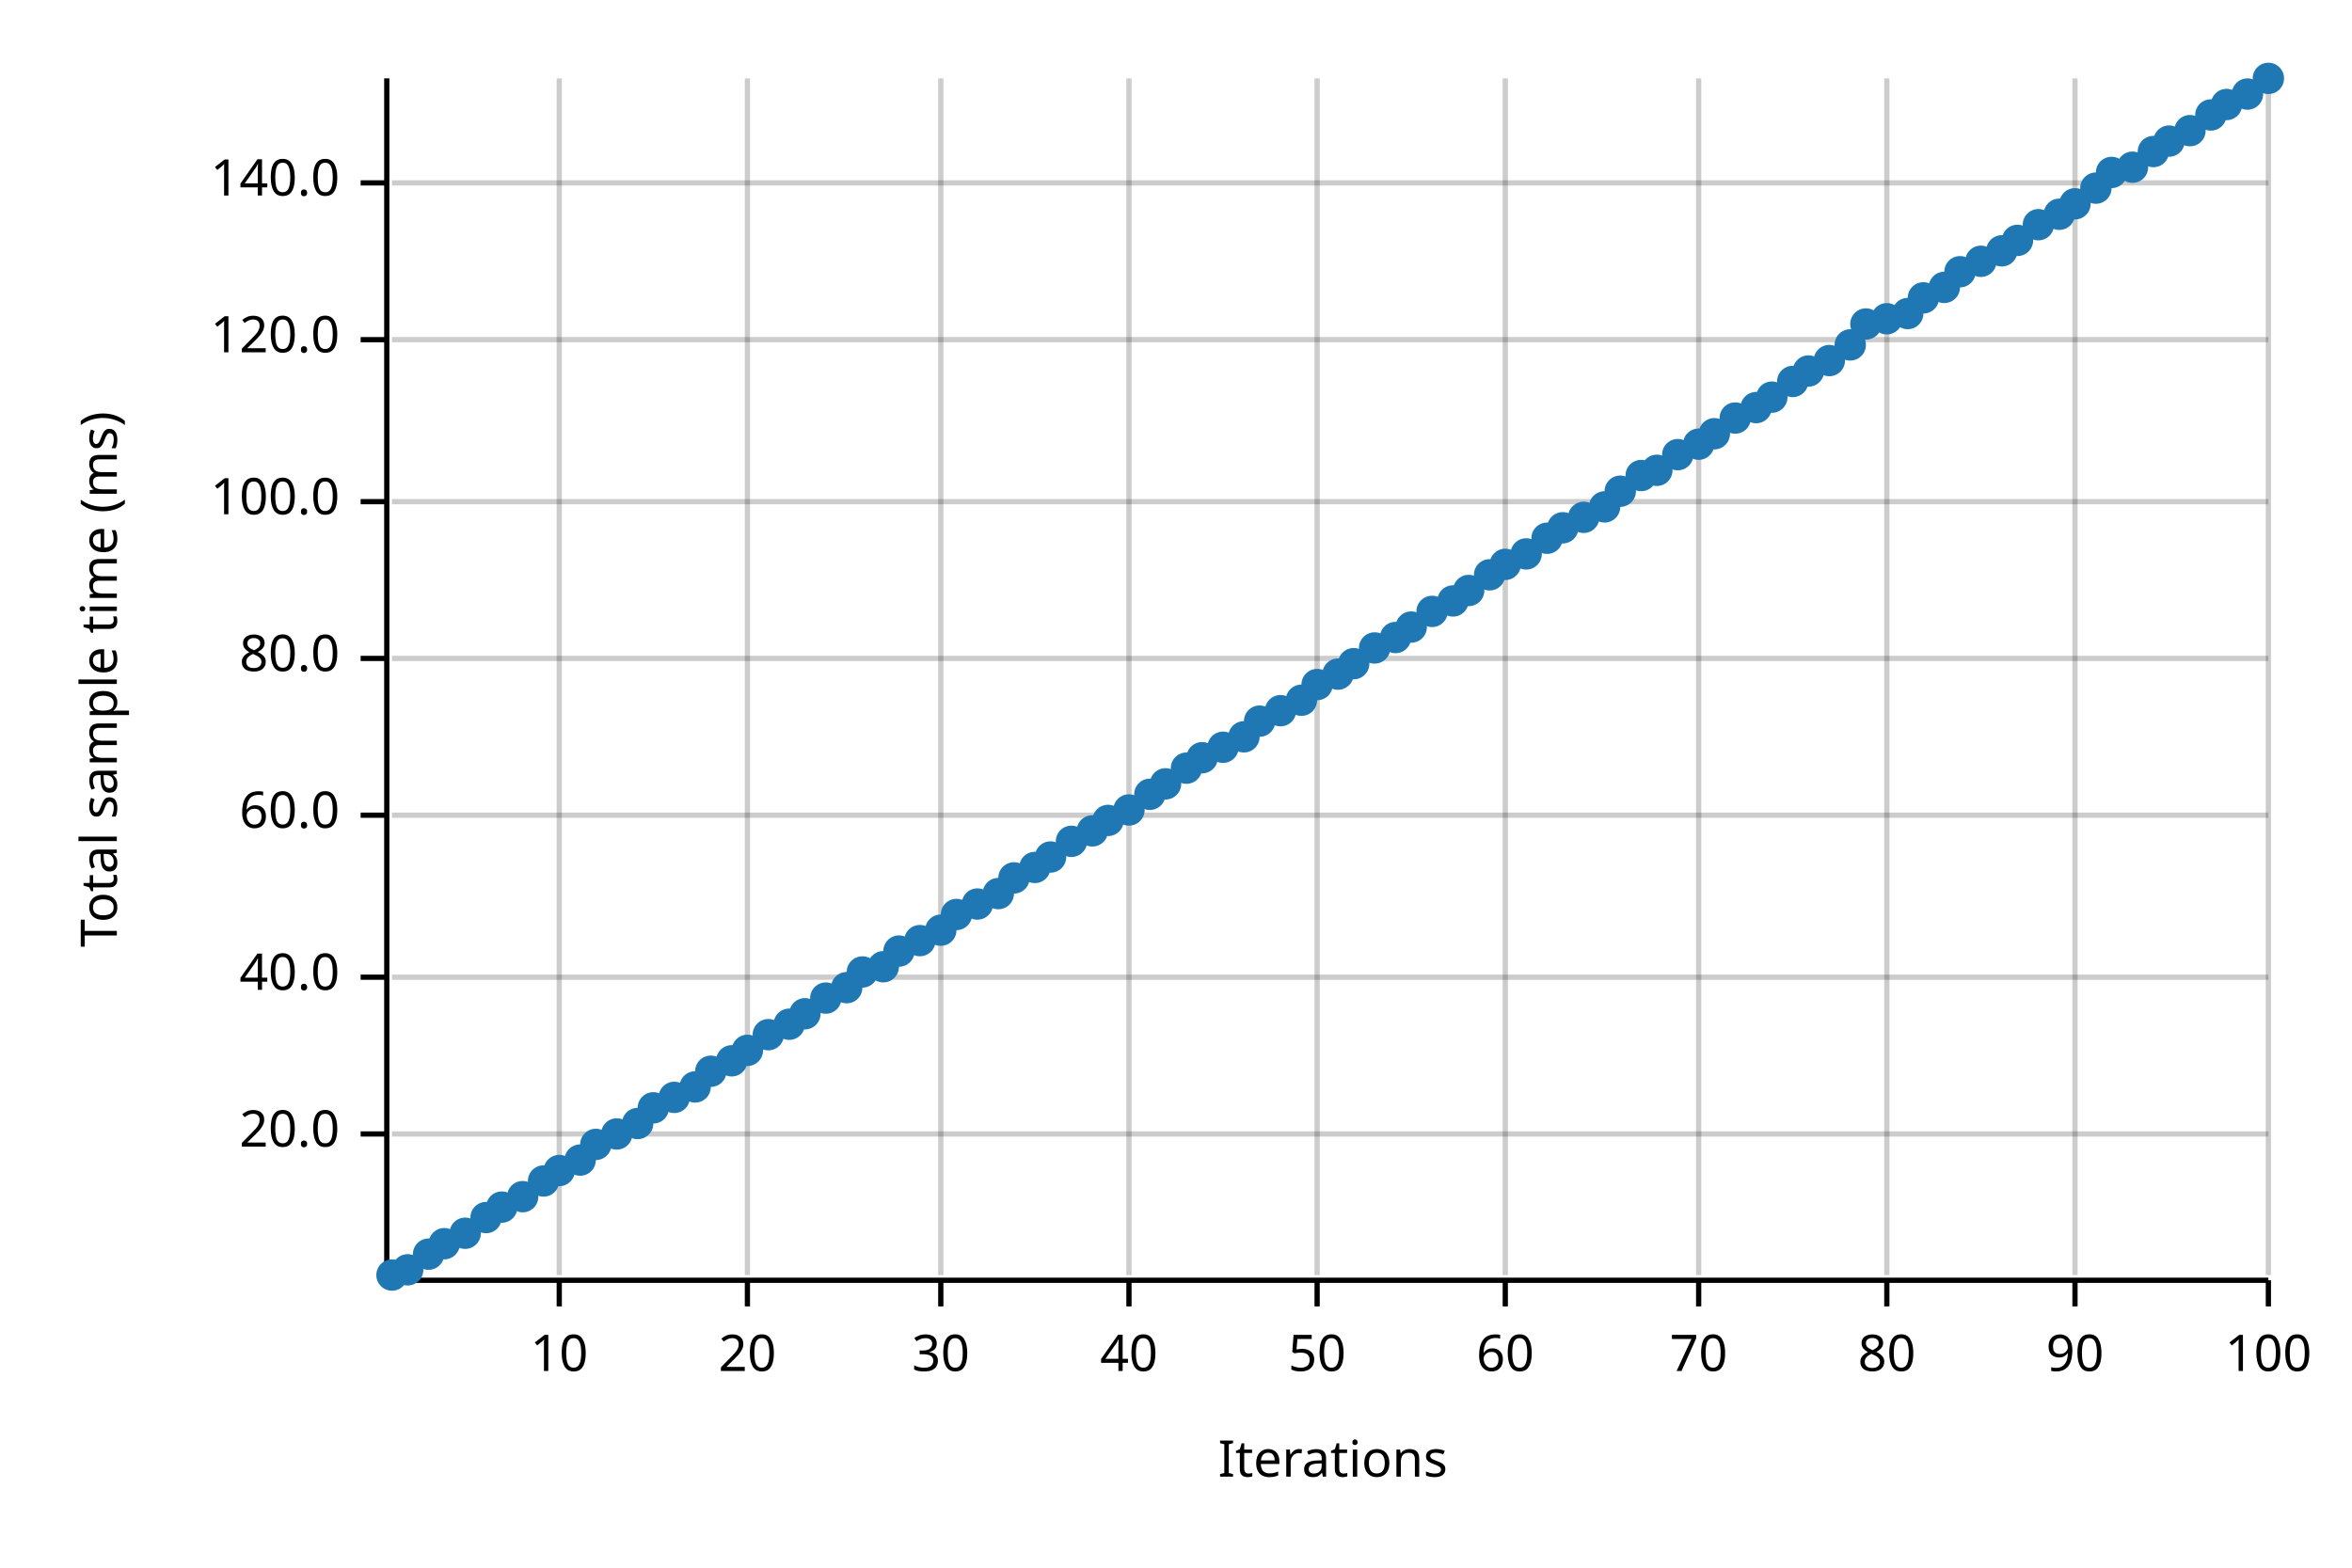
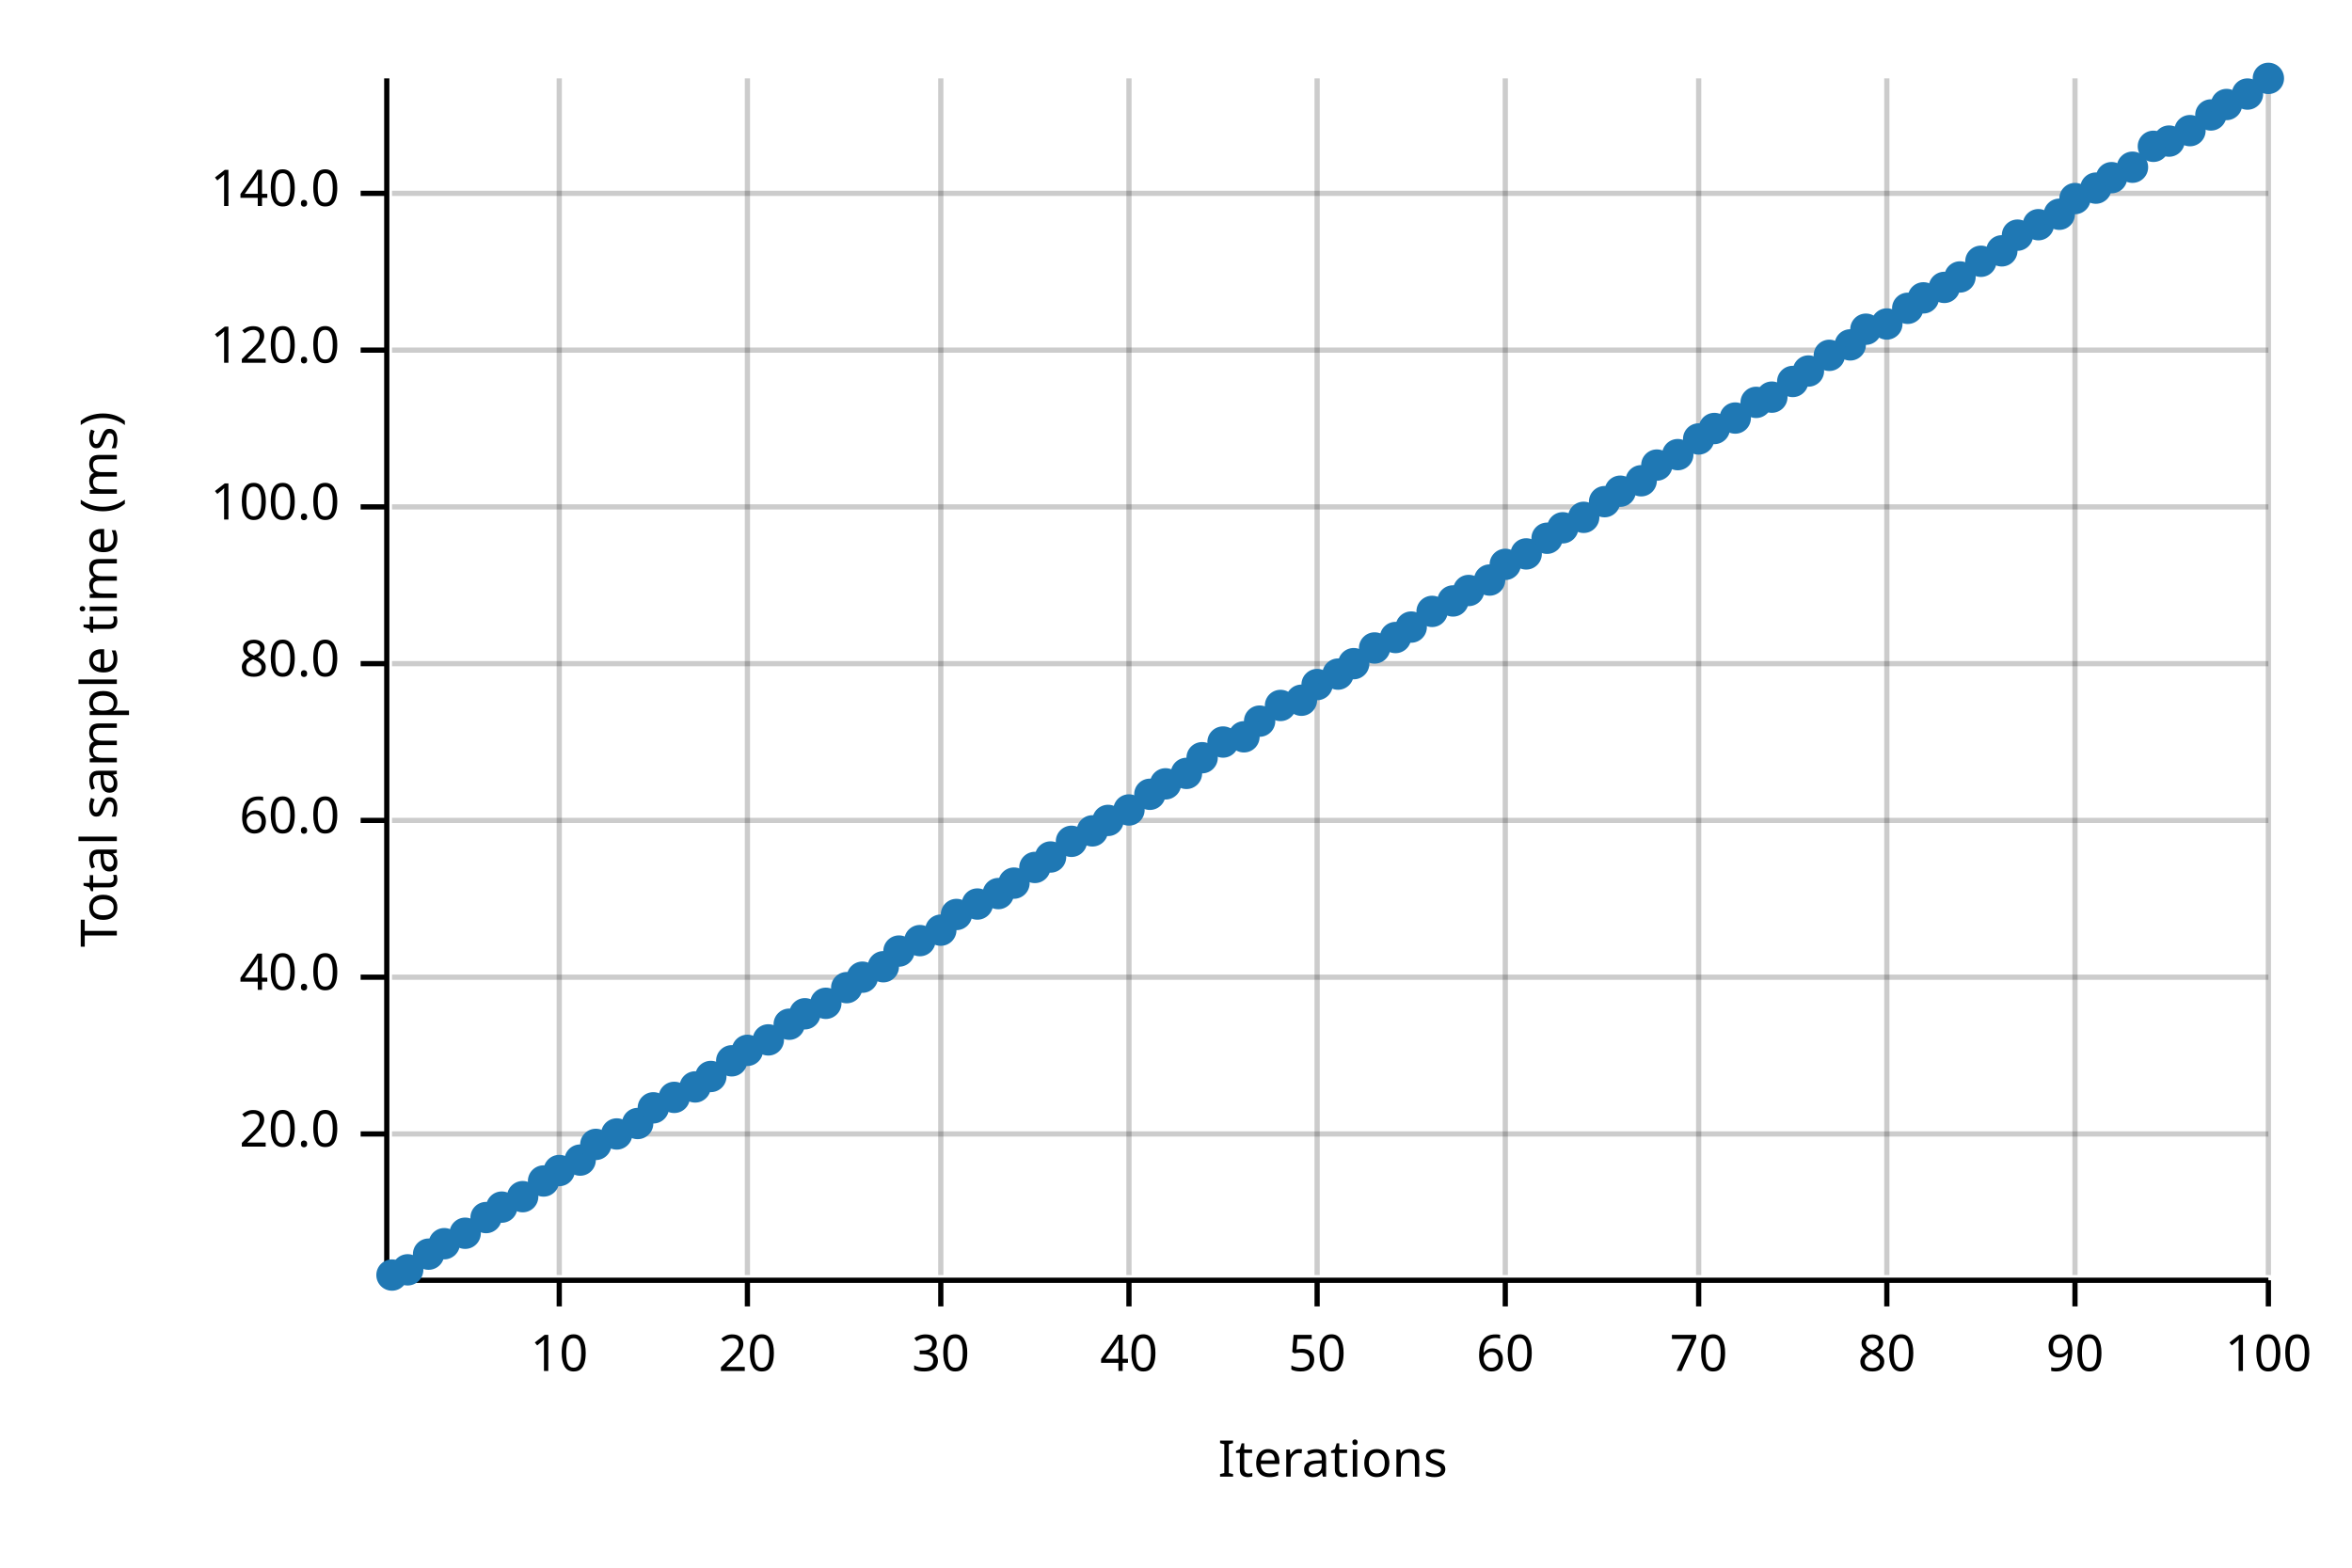
<svg xmlns="http://www.w3.org/2000/svg" width="450" height="300" viewBox="0 0 450 300">
  <text x="15" y="130" dy="0.76em" text-anchor="middle" font-family="sans-serif" font-size="9.677" opacity="1" fill="#000000" transform="rotate(270, 15, 130)">
Total sample time (ms)
</text>
  <text x="255" y="285" dy="-0.5ex" text-anchor="middle" font-family="sans-serif" font-size="9.677" opacity="1" fill="#000000">
Iterations
</text>
  <line opacity="0.2" stroke="#000000" stroke-width="1" x1="107" y1="244" x2="107" y2="15" />
  <line opacity="0.2" stroke="#000000" stroke-width="1" x1="143" y1="244" x2="143" y2="15" />
  <line opacity="0.2" stroke="#000000" stroke-width="1" x1="180" y1="244" x2="180" y2="15" />
  <line opacity="0.2" stroke="#000000" stroke-width="1" x1="216" y1="244" x2="216" y2="15" />
  <line opacity="0.2" stroke="#000000" stroke-width="1" x1="252" y1="244" x2="252" y2="15" />
  <line opacity="0.2" stroke="#000000" stroke-width="1" x1="288" y1="244" x2="288" y2="15" />
  <line opacity="0.2" stroke="#000000" stroke-width="1" x1="325" y1="244" x2="325" y2="15" />
  <line opacity="0.2" stroke="#000000" stroke-width="1" x1="361" y1="244" x2="361" y2="15" />
  <line opacity="0.2" stroke="#000000" stroke-width="1" x1="397" y1="244" x2="397" y2="15" />
  <line opacity="0.2" stroke="#000000" stroke-width="1" x1="434" y1="244" x2="434" y2="15" />
  <line opacity="0.2" stroke="#000000" stroke-width="1" x1="75" y1="217" x2="434" y2="217" />
  <line opacity="0.2" stroke="#000000" stroke-width="1" x1="75" y1="187" x2="434" y2="187" />
-   <line opacity="0.2" stroke="#000000" stroke-width="1" x1="75" y1="156" x2="434" y2="156" />
-   <line opacity="0.2" stroke="#000000" stroke-width="1" x1="75" y1="126" x2="434" y2="126" />
-   <line opacity="0.2" stroke="#000000" stroke-width="1" x1="75" y1="96" x2="434" y2="96" />
-   <line opacity="0.2" stroke="#000000" stroke-width="1" x1="75" y1="65" x2="434" y2="65" />
-   <line opacity="0.2" stroke="#000000" stroke-width="1" x1="75" y1="35" x2="434" y2="35" />
+   <line opacity="0.2" stroke="#000000" stroke-width="1" x1="75" y1="157" x2="434" y2="157" />
+   <line opacity="0.2" stroke="#000000" stroke-width="1" x1="75" y1="127" x2="434" y2="127" />
+   <line opacity="0.2" stroke="#000000" stroke-width="1" x1="75" y1="97" x2="434" y2="97" />
+   <line opacity="0.2" stroke="#000000" stroke-width="1" x1="75" y1="67" x2="434" y2="67" />
+   <line opacity="0.2" stroke="#000000" stroke-width="1" x1="75" y1="37" x2="434" y2="37" />
  <polyline fill="none" opacity="1" stroke="#000000" stroke-width="1" points="74,15 74,244 " />
  <text x="65" y="217" dy="0.5ex" text-anchor="end" font-family="sans-serif" font-size="9.677" opacity="1" fill="#000000">
20.0
</text>
  <polyline fill="none" opacity="1" stroke="#000000" stroke-width="1" points="69,217 74,217 " />
  <text x="65" y="187" dy="0.5ex" text-anchor="end" font-family="sans-serif" font-size="9.677" opacity="1" fill="#000000">
40.0
</text>
  <polyline fill="none" opacity="1" stroke="#000000" stroke-width="1" points="69,187 74,187 " />
-   <text x="65" y="156" dy="0.5ex" text-anchor="end" font-family="sans-serif" font-size="9.677" opacity="1" fill="#000000">
+   <text x="65" y="157" dy="0.5ex" text-anchor="end" font-family="sans-serif" font-size="9.677" opacity="1" fill="#000000">
60.0
</text>
-   <polyline fill="none" opacity="1" stroke="#000000" stroke-width="1" points="69,156 74,156 " />
-   <text x="65" y="126" dy="0.5ex" text-anchor="end" font-family="sans-serif" font-size="9.677" opacity="1" fill="#000000">
+   <polyline fill="none" opacity="1" stroke="#000000" stroke-width="1" points="69,157 74,157 " />
+   <text x="65" y="127" dy="0.5ex" text-anchor="end" font-family="sans-serif" font-size="9.677" opacity="1" fill="#000000">
80.0
</text>
-   <polyline fill="none" opacity="1" stroke="#000000" stroke-width="1" points="69,126 74,126 " />
-   <text x="65" y="96" dy="0.5ex" text-anchor="end" font-family="sans-serif" font-size="9.677" opacity="1" fill="#000000">
+   <polyline fill="none" opacity="1" stroke="#000000" stroke-width="1" points="69,127 74,127 " />
+   <text x="65" y="97" dy="0.5ex" text-anchor="end" font-family="sans-serif" font-size="9.677" opacity="1" fill="#000000">
100.0
</text>
-   <polyline fill="none" opacity="1" stroke="#000000" stroke-width="1" points="69,96 74,96 " />
-   <text x="65" y="65" dy="0.5ex" text-anchor="end" font-family="sans-serif" font-size="9.677" opacity="1" fill="#000000">
+   <polyline fill="none" opacity="1" stroke="#000000" stroke-width="1" points="69,97 74,97 " />
+   <text x="65" y="67" dy="0.5ex" text-anchor="end" font-family="sans-serif" font-size="9.677" opacity="1" fill="#000000">
120.0
</text>
-   <polyline fill="none" opacity="1" stroke="#000000" stroke-width="1" points="69,65 74,65 " />
-   <text x="65" y="35" dy="0.5ex" text-anchor="end" font-family="sans-serif" font-size="9.677" opacity="1" fill="#000000">
+   <polyline fill="none" opacity="1" stroke="#000000" stroke-width="1" points="69,67 74,67 " />
+   <text x="65" y="37" dy="0.5ex" text-anchor="end" font-family="sans-serif" font-size="9.677" opacity="1" fill="#000000">
140.0
</text>
-   <polyline fill="none" opacity="1" stroke="#000000" stroke-width="1" points="69,35 74,35 " />
+   <polyline fill="none" opacity="1" stroke="#000000" stroke-width="1" points="69,37 74,37 " />
  <polyline fill="none" opacity="1" stroke="#000000" stroke-width="1" points="75,245 434,245 " />
  <text x="107" y="255" dy="0.76em" text-anchor="middle" font-family="sans-serif" font-size="9.677" opacity="1" fill="#000000">
10
</text>
  <polyline fill="none" opacity="1" stroke="#000000" stroke-width="1" points="107,245 107,250 " />
  <text x="143" y="255" dy="0.76em" text-anchor="middle" font-family="sans-serif" font-size="9.677" opacity="1" fill="#000000">
20
</text>
  <polyline fill="none" opacity="1" stroke="#000000" stroke-width="1" points="143,245 143,250 " />
  <text x="180" y="255" dy="0.76em" text-anchor="middle" font-family="sans-serif" font-size="9.677" opacity="1" fill="#000000">
30
</text>
  <polyline fill="none" opacity="1" stroke="#000000" stroke-width="1" points="180,245 180,250 " />
  <text x="216" y="255" dy="0.76em" text-anchor="middle" font-family="sans-serif" font-size="9.677" opacity="1" fill="#000000">
40
</text>
  <polyline fill="none" opacity="1" stroke="#000000" stroke-width="1" points="216,245 216,250 " />
  <text x="252" y="255" dy="0.76em" text-anchor="middle" font-family="sans-serif" font-size="9.677" opacity="1" fill="#000000">
50
</text>
  <polyline fill="none" opacity="1" stroke="#000000" stroke-width="1" points="252,245 252,250 " />
  <text x="288" y="255" dy="0.76em" text-anchor="middle" font-family="sans-serif" font-size="9.677" opacity="1" fill="#000000">
60
</text>
  <polyline fill="none" opacity="1" stroke="#000000" stroke-width="1" points="288,245 288,250 " />
  <text x="325" y="255" dy="0.76em" text-anchor="middle" font-family="sans-serif" font-size="9.677" opacity="1" fill="#000000">
70
</text>
  <polyline fill="none" opacity="1" stroke="#000000" stroke-width="1" points="325,245 325,250 " />
  <text x="361" y="255" dy="0.76em" text-anchor="middle" font-family="sans-serif" font-size="9.677" opacity="1" fill="#000000">
80
</text>
  <polyline fill="none" opacity="1" stroke="#000000" stroke-width="1" points="361,245 361,250 " />
  <text x="397" y="255" dy="0.76em" text-anchor="middle" font-family="sans-serif" font-size="9.677" opacity="1" fill="#000000">
90
</text>
  <polyline fill="none" opacity="1" stroke="#000000" stroke-width="1" points="397,245 397,250 " />
  <text x="434" y="255" dy="0.76em" text-anchor="middle" font-family="sans-serif" font-size="9.677" opacity="1" fill="#000000">
100
</text>
  <polyline fill="none" opacity="1" stroke="#000000" stroke-width="1" points="434,245 434,250 " />
  <circle cx="75" cy="244" r="3" opacity="1" fill="#1F78B4" stroke="none" stroke-width="1" />
  <circle cx="78" cy="243" r="3" opacity="1" fill="#1F78B4" stroke="none" stroke-width="1" />
  <circle cx="82" cy="240" r="3" opacity="1" fill="#1F78B4" stroke="none" stroke-width="1" />
  <circle cx="85" cy="238" r="3" opacity="1" fill="#1F78B4" stroke="none" stroke-width="1" />
  <circle cx="89" cy="236" r="3" opacity="1" fill="#1F78B4" stroke="none" stroke-width="1" />
  <circle cx="93" cy="233" r="3" opacity="1" fill="#1F78B4" stroke="none" stroke-width="1" />
  <circle cx="96" cy="231" r="3" opacity="1" fill="#1F78B4" stroke="none" stroke-width="1" />
  <circle cx="100" cy="229" r="3" opacity="1" fill="#1F78B4" stroke="none" stroke-width="1" />
  <circle cx="104" cy="226" r="3" opacity="1" fill="#1F78B4" stroke="none" stroke-width="1" />
  <circle cx="107" cy="224" r="3" opacity="1" fill="#1F78B4" stroke="none" stroke-width="1" />
  <circle cx="111" cy="222" r="3" opacity="1" fill="#1F78B4" stroke="none" stroke-width="1" />
  <circle cx="114" cy="219" r="3" opacity="1" fill="#1F78B4" stroke="none" stroke-width="1" />
  <circle cx="118" cy="217" r="3" opacity="1" fill="#1F78B4" stroke="none" stroke-width="1" />
  <circle cx="122" cy="215" r="3" opacity="1" fill="#1F78B4" stroke="none" stroke-width="1" />
  <circle cx="125" cy="212" r="3" opacity="1" fill="#1F78B4" stroke="none" stroke-width="1" />
  <circle cx="129" cy="210" r="3" opacity="1" fill="#1F78B4" stroke="none" stroke-width="1" />
  <circle cx="133" cy="208" r="3" opacity="1" fill="#1F78B4" stroke="none" stroke-width="1" />
-   <circle cx="136" cy="205" r="3" opacity="1" fill="#1F78B4" stroke="none" stroke-width="1" />
+   <circle cx="136" cy="206" r="3" opacity="1" fill="#1F78B4" stroke="none" stroke-width="1" />
  <circle cx="140" cy="203" r="3" opacity="1" fill="#1F78B4" stroke="none" stroke-width="1" />
  <circle cx="143" cy="201" r="3" opacity="1" fill="#1F78B4" stroke="none" stroke-width="1" />
-   <circle cx="147" cy="198" r="3" opacity="1" fill="#1F78B4" stroke="none" stroke-width="1" />
+   <circle cx="147" cy="199" r="3" opacity="1" fill="#1F78B4" stroke="none" stroke-width="1" />
  <circle cx="151" cy="196" r="3" opacity="1" fill="#1F78B4" stroke="none" stroke-width="1" />
  <circle cx="154" cy="194" r="3" opacity="1" fill="#1F78B4" stroke="none" stroke-width="1" />
-   <circle cx="158" cy="191" r="3" opacity="1" fill="#1F78B4" stroke="none" stroke-width="1" />
+   <circle cx="158" cy="192" r="3" opacity="1" fill="#1F78B4" stroke="none" stroke-width="1" />
  <circle cx="162" cy="189" r="3" opacity="1" fill="#1F78B4" stroke="none" stroke-width="1" />
-   <circle cx="165" cy="186" r="3" opacity="1" fill="#1F78B4" stroke="none" stroke-width="1" />
+   <circle cx="165" cy="187" r="3" opacity="1" fill="#1F78B4" stroke="none" stroke-width="1" />
  <circle cx="169" cy="185" r="3" opacity="1" fill="#1F78B4" stroke="none" stroke-width="1" />
  <circle cx="172" cy="182" r="3" opacity="1" fill="#1F78B4" stroke="none" stroke-width="1" />
  <circle cx="176" cy="180" r="3" opacity="1" fill="#1F78B4" stroke="none" stroke-width="1" />
  <circle cx="180" cy="178" r="3" opacity="1" fill="#1F78B4" stroke="none" stroke-width="1" />
  <circle cx="183" cy="175" r="3" opacity="1" fill="#1F78B4" stroke="none" stroke-width="1" />
  <circle cx="187" cy="173" r="3" opacity="1" fill="#1F78B4" stroke="none" stroke-width="1" />
  <circle cx="191" cy="171" r="3" opacity="1" fill="#1F78B4" stroke="none" stroke-width="1" />
-   <circle cx="194" cy="168" r="3" opacity="1" fill="#1F78B4" stroke="none" stroke-width="1" />
+   <circle cx="194" cy="169" r="3" opacity="1" fill="#1F78B4" stroke="none" stroke-width="1" />
  <circle cx="198" cy="166" r="3" opacity="1" fill="#1F78B4" stroke="none" stroke-width="1" />
  <circle cx="201" cy="164" r="3" opacity="1" fill="#1F78B4" stroke="none" stroke-width="1" />
  <circle cx="205" cy="161" r="3" opacity="1" fill="#1F78B4" stroke="none" stroke-width="1" />
  <circle cx="209" cy="159" r="3" opacity="1" fill="#1F78B4" stroke="none" stroke-width="1" />
  <circle cx="212" cy="157" r="3" opacity="1" fill="#1F78B4" stroke="none" stroke-width="1" />
  <circle cx="216" cy="155" r="3" opacity="1" fill="#1F78B4" stroke="none" stroke-width="1" />
  <circle cx="220" cy="152" r="3" opacity="1" fill="#1F78B4" stroke="none" stroke-width="1" />
  <circle cx="223" cy="150" r="3" opacity="1" fill="#1F78B4" stroke="none" stroke-width="1" />
-   <circle cx="227" cy="147" r="3" opacity="1" fill="#1F78B4" stroke="none" stroke-width="1" />
+   <circle cx="227" cy="148" r="3" opacity="1" fill="#1F78B4" stroke="none" stroke-width="1" />
  <circle cx="230" cy="145" r="3" opacity="1" fill="#1F78B4" stroke="none" stroke-width="1" />
-   <circle cx="234" cy="143" r="3" opacity="1" fill="#1F78B4" stroke="none" stroke-width="1" />
+   <circle cx="234" cy="142" r="3" opacity="1" fill="#1F78B4" stroke="none" stroke-width="1" />
  <circle cx="238" cy="141" r="3" opacity="1" fill="#1F78B4" stroke="none" stroke-width="1" />
  <circle cx="241" cy="138" r="3" opacity="1" fill="#1F78B4" stroke="none" stroke-width="1" />
-   <circle cx="245" cy="136" r="3" opacity="1" fill="#1F78B4" stroke="none" stroke-width="1" />
+   <circle cx="245" cy="135" r="3" opacity="1" fill="#1F78B4" stroke="none" stroke-width="1" />
  <circle cx="249" cy="134" r="3" opacity="1" fill="#1F78B4" stroke="none" stroke-width="1" />
  <circle cx="252" cy="131" r="3" opacity="1" fill="#1F78B4" stroke="none" stroke-width="1" />
  <circle cx="256" cy="129" r="3" opacity="1" fill="#1F78B4" stroke="none" stroke-width="1" />
  <circle cx="259" cy="127" r="3" opacity="1" fill="#1F78B4" stroke="none" stroke-width="1" />
  <circle cx="263" cy="124" r="3" opacity="1" fill="#1F78B4" stroke="none" stroke-width="1" />
  <circle cx="267" cy="122" r="3" opacity="1" fill="#1F78B4" stroke="none" stroke-width="1" />
  <circle cx="270" cy="120" r="3" opacity="1" fill="#1F78B4" stroke="none" stroke-width="1" />
  <circle cx="274" cy="117" r="3" opacity="1" fill="#1F78B4" stroke="none" stroke-width="1" />
  <circle cx="278" cy="115" r="3" opacity="1" fill="#1F78B4" stroke="none" stroke-width="1" />
  <circle cx="281" cy="113" r="3" opacity="1" fill="#1F78B4" stroke="none" stroke-width="1" />
-   <circle cx="285" cy="110" r="3" opacity="1" fill="#1F78B4" stroke="none" stroke-width="1" />
+   <circle cx="285" cy="111" r="3" opacity="1" fill="#1F78B4" stroke="none" stroke-width="1" />
  <circle cx="288" cy="108" r="3" opacity="1" fill="#1F78B4" stroke="none" stroke-width="1" />
  <circle cx="292" cy="106" r="3" opacity="1" fill="#1F78B4" stroke="none" stroke-width="1" />
  <circle cx="296" cy="103" r="3" opacity="1" fill="#1F78B4" stroke="none" stroke-width="1" />
  <circle cx="299" cy="101" r="3" opacity="1" fill="#1F78B4" stroke="none" stroke-width="1" />
  <circle cx="303" cy="99" r="3" opacity="1" fill="#1F78B4" stroke="none" stroke-width="1" />
-   <circle cx="307" cy="97" r="3" opacity="1" fill="#1F78B4" stroke="none" stroke-width="1" />
+   <circle cx="307" cy="96" r="3" opacity="1" fill="#1F78B4" stroke="none" stroke-width="1" />
  <circle cx="310" cy="94" r="3" opacity="1" fill="#1F78B4" stroke="none" stroke-width="1" />
-   <circle cx="314" cy="91" r="3" opacity="1" fill="#1F78B4" stroke="none" stroke-width="1" />
-   <circle cx="317" cy="90" r="3" opacity="1" fill="#1F78B4" stroke="none" stroke-width="1" />
+   <circle cx="314" cy="92" r="3" opacity="1" fill="#1F78B4" stroke="none" stroke-width="1" />
+   <circle cx="317" cy="89" r="3" opacity="1" fill="#1F78B4" stroke="none" stroke-width="1" />
  <circle cx="321" cy="87" r="3" opacity="1" fill="#1F78B4" stroke="none" stroke-width="1" />
-   <circle cx="325" cy="85" r="3" opacity="1" fill="#1F78B4" stroke="none" stroke-width="1" />
-   <circle cx="328" cy="83" r="3" opacity="1" fill="#1F78B4" stroke="none" stroke-width="1" />
+   <circle cx="325" cy="84" r="3" opacity="1" fill="#1F78B4" stroke="none" stroke-width="1" />
+   <circle cx="328" cy="82" r="3" opacity="1" fill="#1F78B4" stroke="none" stroke-width="1" />
  <circle cx="332" cy="80" r="3" opacity="1" fill="#1F78B4" stroke="none" stroke-width="1" />
-   <circle cx="336" cy="78" r="3" opacity="1" fill="#1F78B4" stroke="none" stroke-width="1" />
+   <circle cx="336" cy="77" r="3" opacity="1" fill="#1F78B4" stroke="none" stroke-width="1" />
  <circle cx="339" cy="76" r="3" opacity="1" fill="#1F78B4" stroke="none" stroke-width="1" />
  <circle cx="343" cy="73" r="3" opacity="1" fill="#1F78B4" stroke="none" stroke-width="1" />
  <circle cx="346" cy="71" r="3" opacity="1" fill="#1F78B4" stroke="none" stroke-width="1" />
-   <circle cx="350" cy="69" r="3" opacity="1" fill="#1F78B4" stroke="none" stroke-width="1" />
+   <circle cx="350" cy="68" r="3" opacity="1" fill="#1F78B4" stroke="none" stroke-width="1" />
  <circle cx="354" cy="66" r="3" opacity="1" fill="#1F78B4" stroke="none" stroke-width="1" />
-   <circle cx="357" cy="62" r="3" opacity="1" fill="#1F78B4" stroke="none" stroke-width="1" />
-   <circle cx="361" cy="61" r="3" opacity="1" fill="#1F78B4" stroke="none" stroke-width="1" />
-   <circle cx="365" cy="60" r="3" opacity="1" fill="#1F78B4" stroke="none" stroke-width="1" />
+   <circle cx="357" cy="63" r="3" opacity="1" fill="#1F78B4" stroke="none" stroke-width="1" />
+   <circle cx="361" cy="62" r="3" opacity="1" fill="#1F78B4" stroke="none" stroke-width="1" />
+   <circle cx="365" cy="59" r="3" opacity="1" fill="#1F78B4" stroke="none" stroke-width="1" />
  <circle cx="368" cy="57" r="3" opacity="1" fill="#1F78B4" stroke="none" stroke-width="1" />
  <circle cx="372" cy="55" r="3" opacity="1" fill="#1F78B4" stroke="none" stroke-width="1" />
-   <circle cx="375" cy="52" r="3" opacity="1" fill="#1F78B4" stroke="none" stroke-width="1" />
+   <circle cx="375" cy="53" r="3" opacity="1" fill="#1F78B4" stroke="none" stroke-width="1" />
  <circle cx="379" cy="50" r="3" opacity="1" fill="#1F78B4" stroke="none" stroke-width="1" />
  <circle cx="383" cy="48" r="3" opacity="1" fill="#1F78B4" stroke="none" stroke-width="1" />
-   <circle cx="386" cy="46" r="3" opacity="1" fill="#1F78B4" stroke="none" stroke-width="1" />
+   <circle cx="386" cy="45" r="3" opacity="1" fill="#1F78B4" stroke="none" stroke-width="1" />
  <circle cx="390" cy="43" r="3" opacity="1" fill="#1F78B4" stroke="none" stroke-width="1" />
  <circle cx="394" cy="41" r="3" opacity="1" fill="#1F78B4" stroke="none" stroke-width="1" />
-   <circle cx="397" cy="39" r="3" opacity="1" fill="#1F78B4" stroke="none" stroke-width="1" />
+   <circle cx="397" cy="38" r="3" opacity="1" fill="#1F78B4" stroke="none" stroke-width="1" />
  <circle cx="401" cy="36" r="3" opacity="1" fill="#1F78B4" stroke="none" stroke-width="1" />
-   <circle cx="404" cy="33" r="3" opacity="1" fill="#1F78B4" stroke="none" stroke-width="1" />
+   <circle cx="404" cy="34" r="3" opacity="1" fill="#1F78B4" stroke="none" stroke-width="1" />
  <circle cx="408" cy="32" r="3" opacity="1" fill="#1F78B4" stroke="none" stroke-width="1" />
-   <circle cx="412" cy="29" r="3" opacity="1" fill="#1F78B4" stroke="none" stroke-width="1" />
+   <circle cx="412" cy="28" r="3" opacity="1" fill="#1F78B4" stroke="none" stroke-width="1" />
  <circle cx="415" cy="27" r="3" opacity="1" fill="#1F78B4" stroke="none" stroke-width="1" />
  <circle cx="419" cy="25" r="3" opacity="1" fill="#1F78B4" stroke="none" stroke-width="1" />
  <circle cx="423" cy="22" r="3" opacity="1" fill="#1F78B4" stroke="none" stroke-width="1" />
  <circle cx="426" cy="20" r="3" opacity="1" fill="#1F78B4" stroke="none" stroke-width="1" />
  <circle cx="430" cy="18" r="3" opacity="1" fill="#1F78B4" stroke="none" stroke-width="1" />
  <circle cx="434" cy="15" r="3" opacity="1" fill="#1F78B4" stroke="none" stroke-width="1" />
  <polyline fill="none" opacity="1" stroke="#1F78B4" stroke-width="1" points="75,245 434,15 " />
  <polygon opacity="0.25" fill="#1F78B4" points="75,245 434,15 434,15 " />
</svg>
